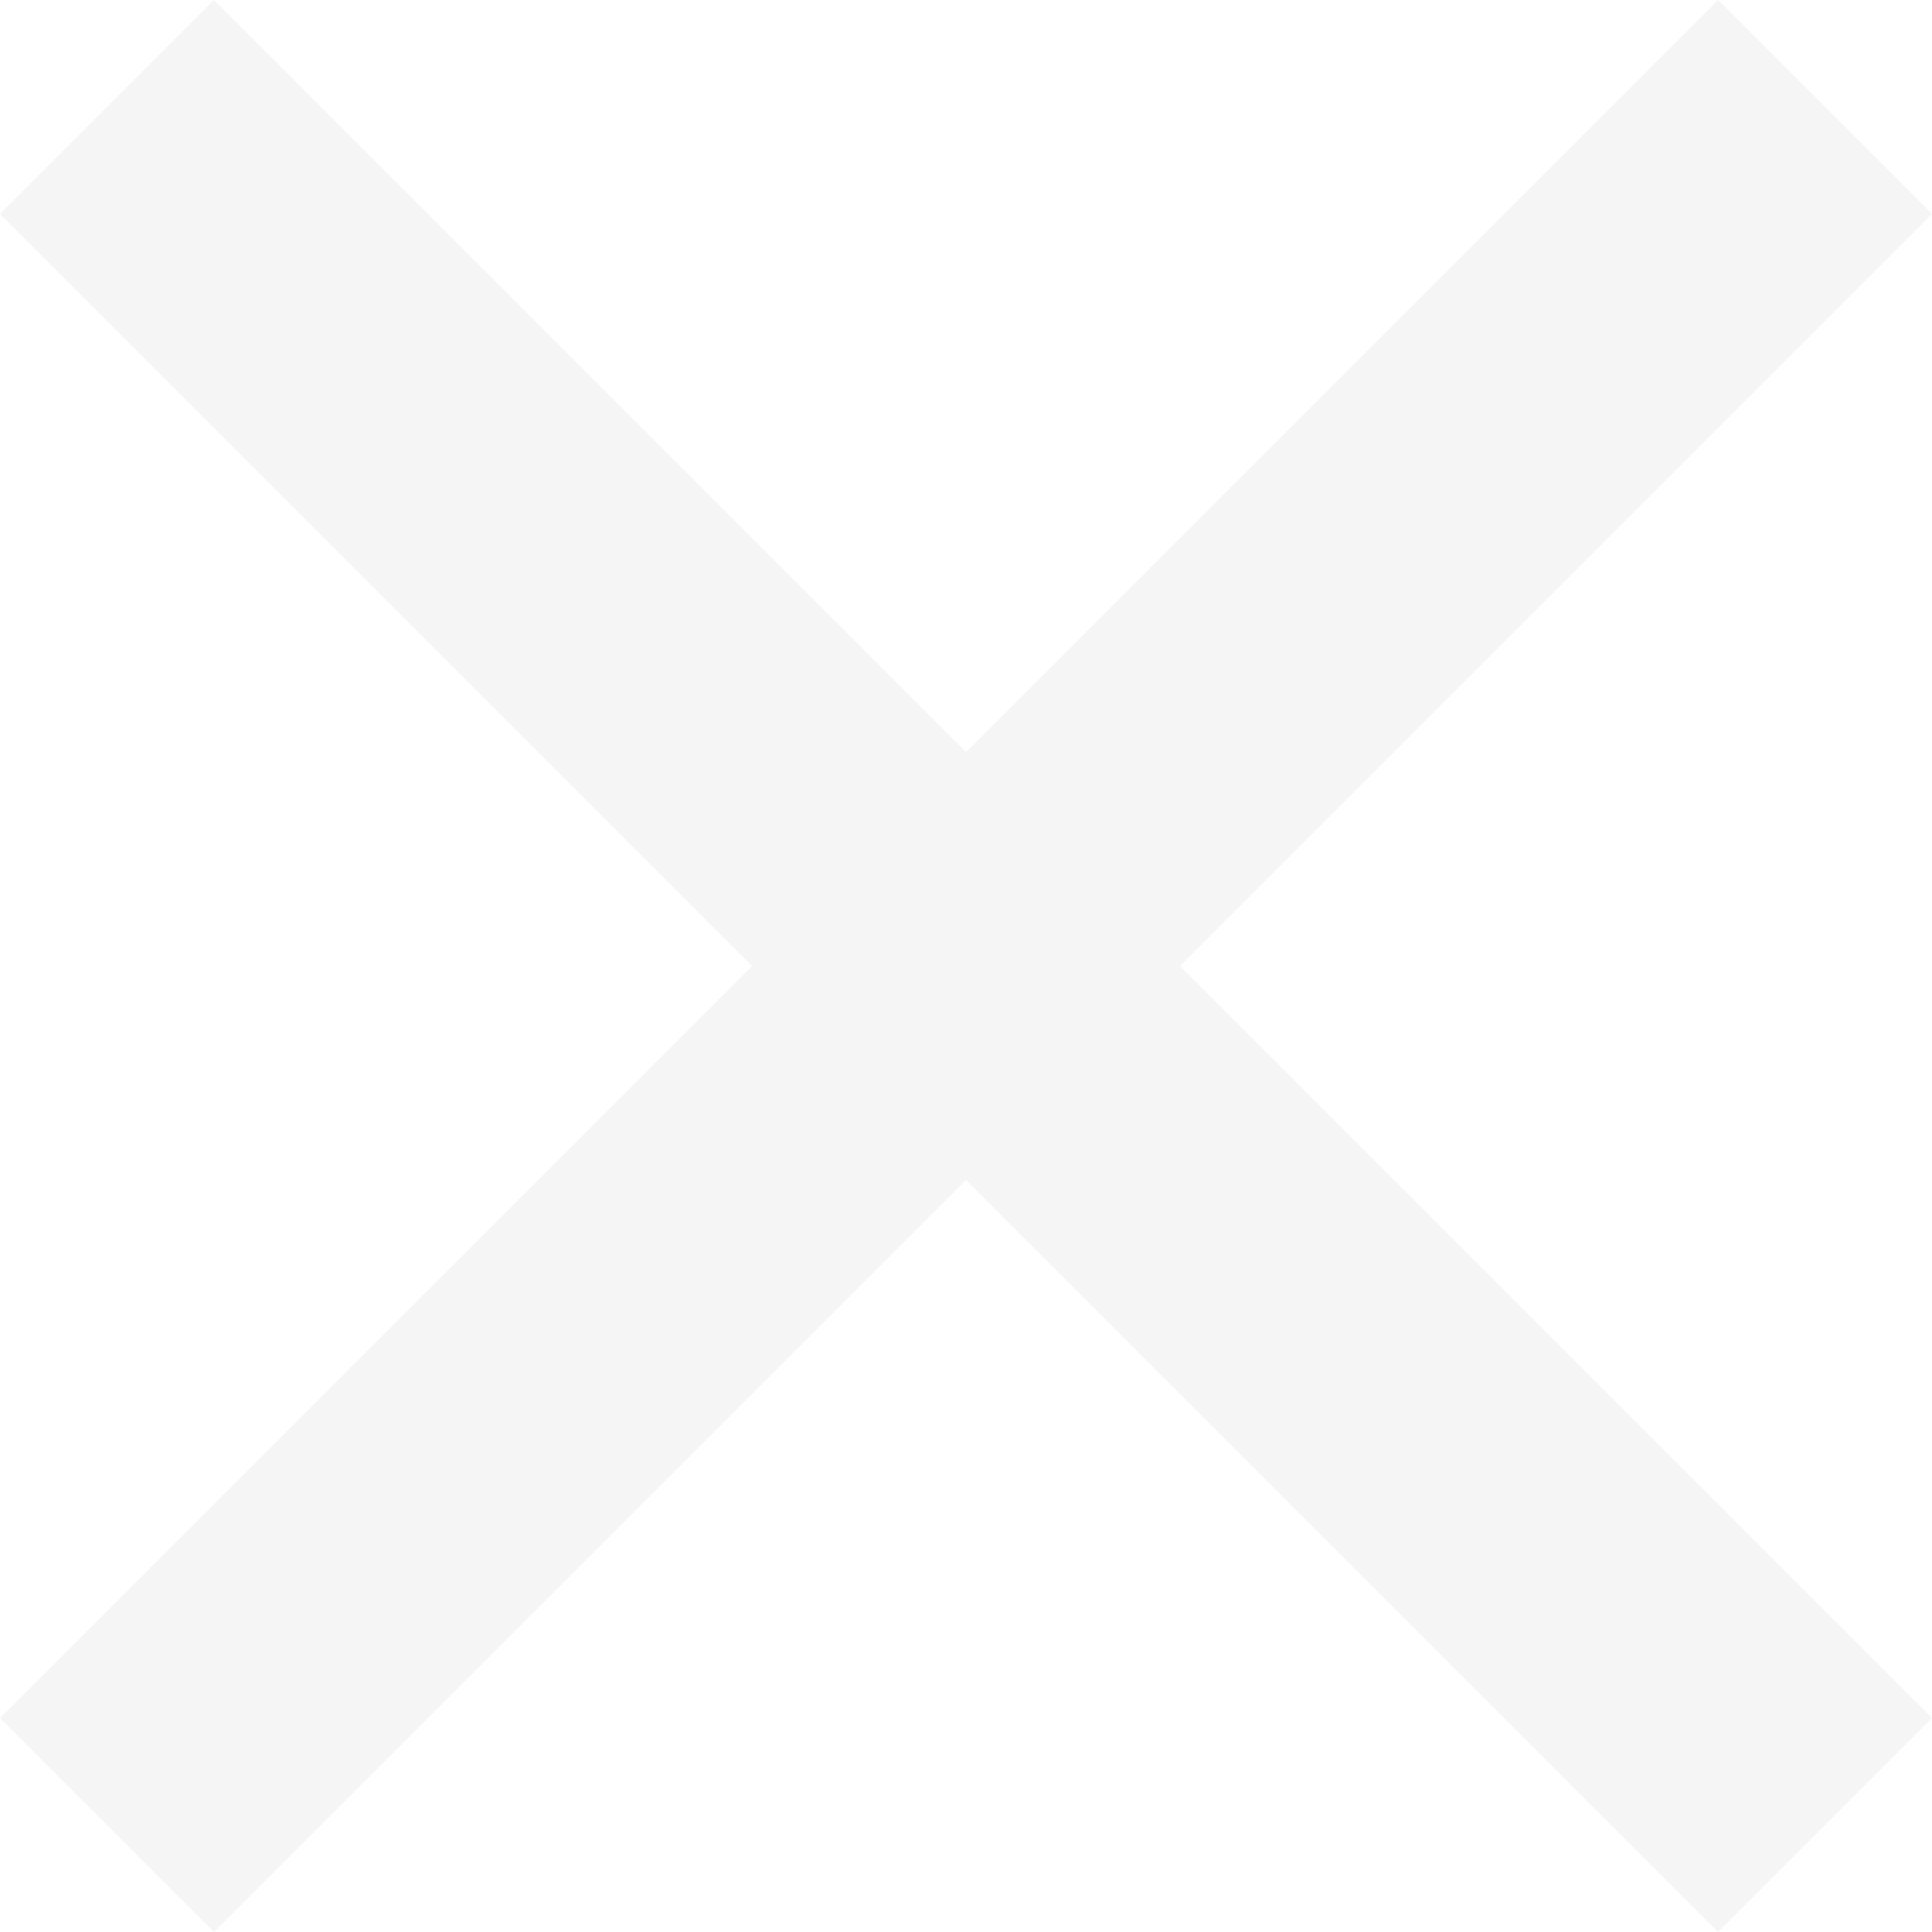
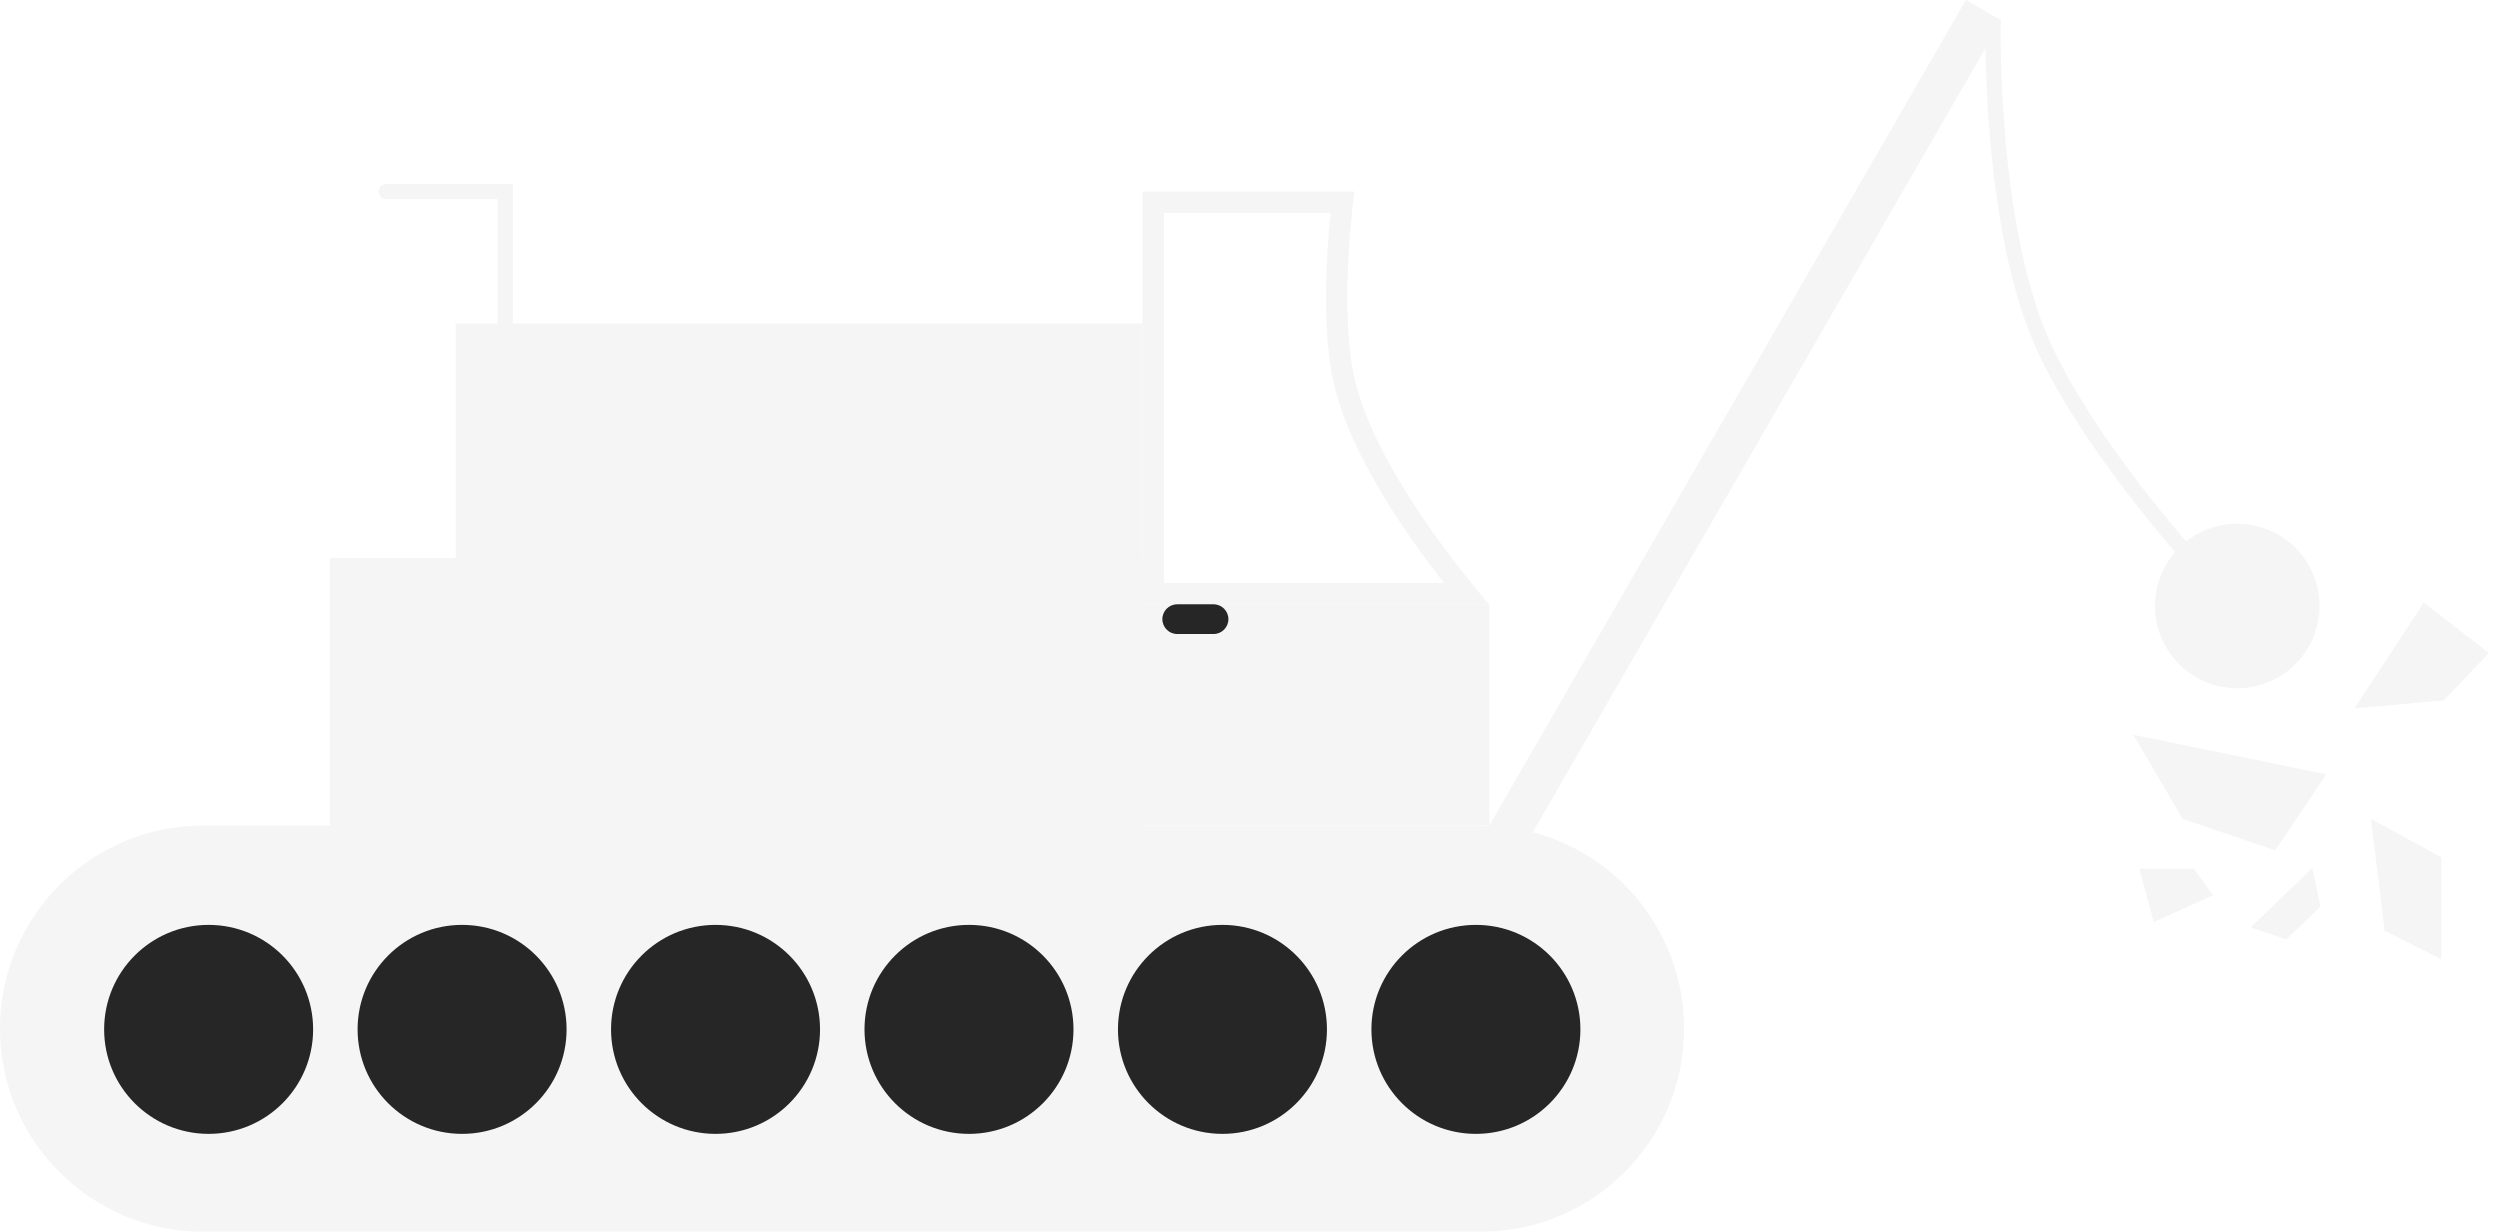
- <svg xmlns="http://www.w3.org/2000/svg" width="222" height="222" viewBox="0 0 222 222" fill="none">
-   <rect x="197.416" width="34.767" height="279.189" transform="rotate(45 197.416 0)" fill="#F5F5F5" />
-   <rect x="222" y="197.418" width="34.767" height="279.189" transform="rotate(135 222 197.418)" fill="#F5F5F5" />
+ <svg xmlns="http://www.w3.org/2000/svg" width="820" height="404" viewBox="0 0 820 404" fill="none">
+   <rect y="270.773" width="552.386" height="133.222" rx="66.611" fill="#F5F5F5" />
+   <rect x="108.311" y="183.046" width="266.445" height="98.563" fill="#F5F5F5" />
+   <rect x="108.311" y="183.046" width="266.445" height="87.732" fill="#F5F5F5" />
+   <rect x="656.469" y="6.728" width="322.897" height="13.455" transform="rotate(120 656.469 6.72754)" fill="#F5F5F5" />
+   <rect x="374.756" y="198.21" width="113.726" height="72.568" fill="#F5F5F5" />
+   <path d="M440.301 66.321C440.219 67.042 440.13 67.849 440.037 68.734C439.623 72.691 439.125 78.212 438.793 84.473C438.134 96.9 438.106 112.59 440.841 124.733C444.708 141.907 456.115 160.943 466.283 175.443C471.407 182.75 476.293 189.012 479.898 193.447C480.255 193.886 480.601 194.307 480.932 194.71H378.256V66.321H440.301Z" stroke="#F5F5F5" stroke-width="7" />
+   <rect x="149.469" y="106.146" width="225.287" height="76.901" fill="#F5F5F5" />
+   <path d="M653.762 6.678C653.762 6.678 652.101 75.357 671.021 115.163C685.808 146.275 715.648 179.772 715.648 179.772" stroke="#F5F5F5" stroke-width="5" />
+   <circle cx="733.817" cy="198.763" r="26.982" transform="rotate(-15 733.817 198.763)" fill="#F5F5F5" />
+   <path d="M165.715 106.146V62.821H126.723" stroke="#F5F5F5" stroke-width="5" stroke-linecap="round" />
+   <rect x="381.254" y="198.21" width="21.662" height="9.748" rx="4.874" fill="#262626" />
+   <circle cx="68.43" cy="337.636" r="34.274" fill="#262626" />
+   <circle cx="151.563" cy="337.636" r="34.274" fill="#262626" />
+   <circle cx="234.698" cy="337.636" r="34.274" fill="#262626" />
+   <circle cx="317.829" cy="337.636" r="34.274" fill="#262626" />
+   <circle cx="400.966" cy="337.636" r="34.274" fill="#262626" />
+   <circle cx="484.099" cy="337.636" r="34.274" fill="#262626" />
+   <path d="M699.688 240.992L763.049 253.99L746.261 278.901L715.934 268.611L699.688 240.992Z" fill="#F5F5F5" />
+   <path d="M772.256 232.335L795.005 197.652L816.366 214.18L801.548 229.728L772.256 232.335Z" fill="#F5F5F5" />
+   <path d="M777.672 268.607L800.734 281.188V314.64L782.158 305.301L777.672 268.607Z" fill="#F5F5F5" />
+   <path d="M749.92 308.133L738.209 304.178L758.469 284.694L761.109 297.328L749.92 308.133Z" fill="#F5F5F5" />
+   <path d="M706.452 302.403L701.681 284.914L719.569 284.914L725.928 293.659L706.452 302.403Z" fill="#F5F5F5" />
</svg>
